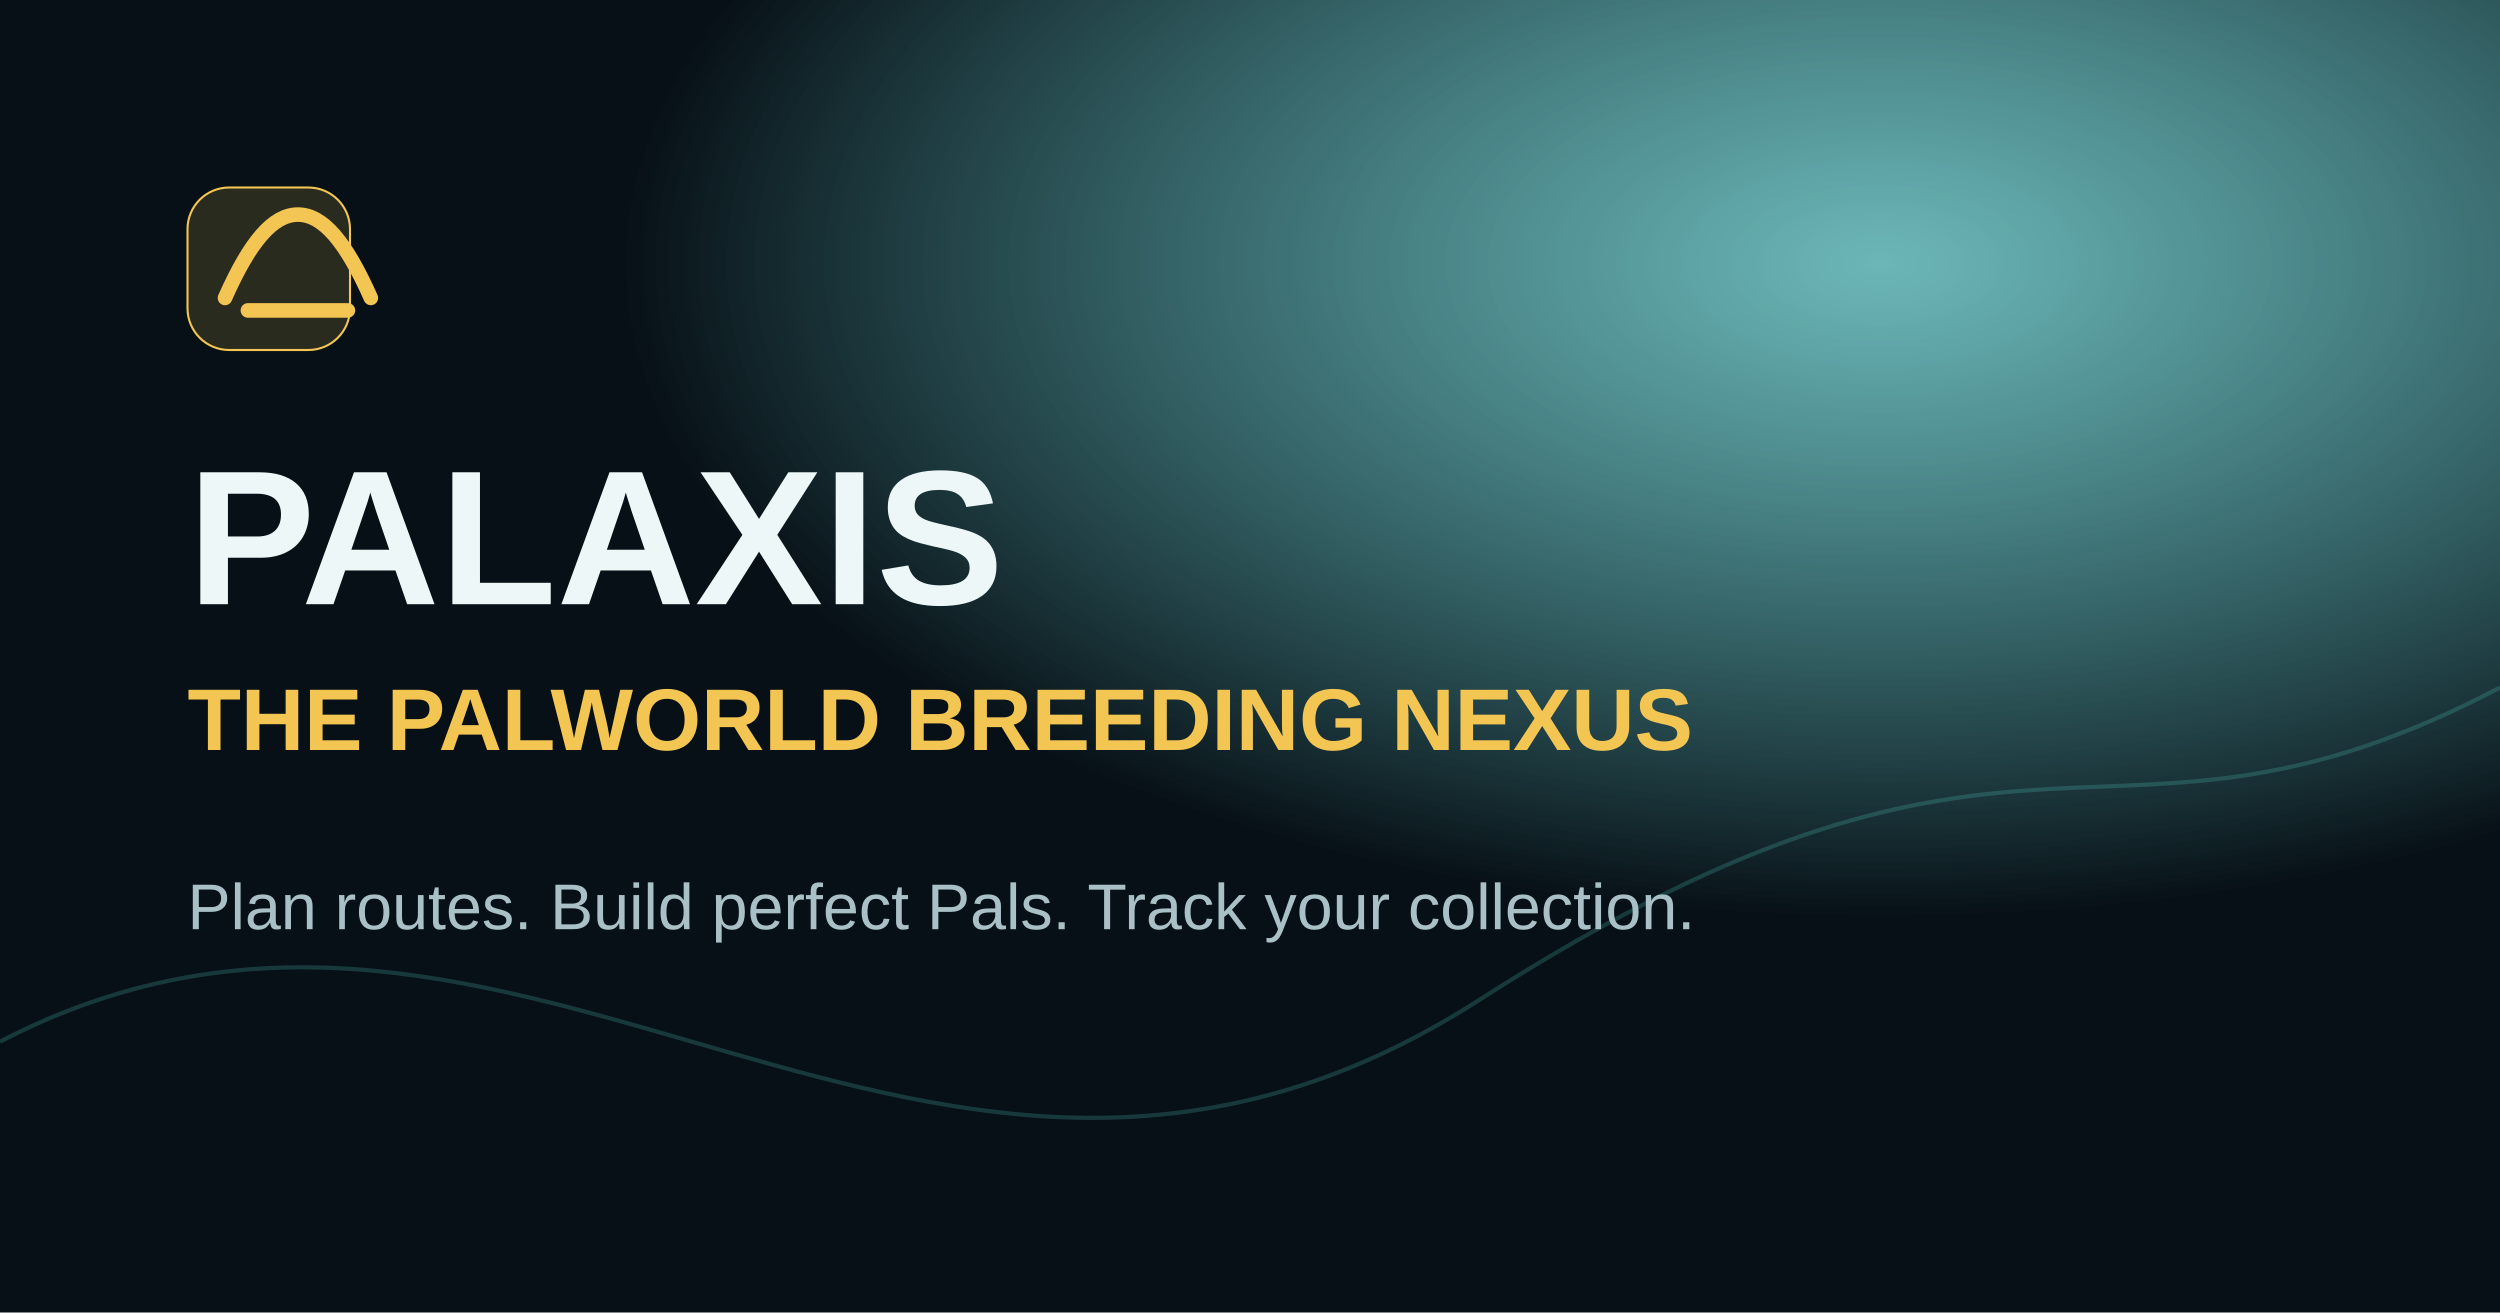
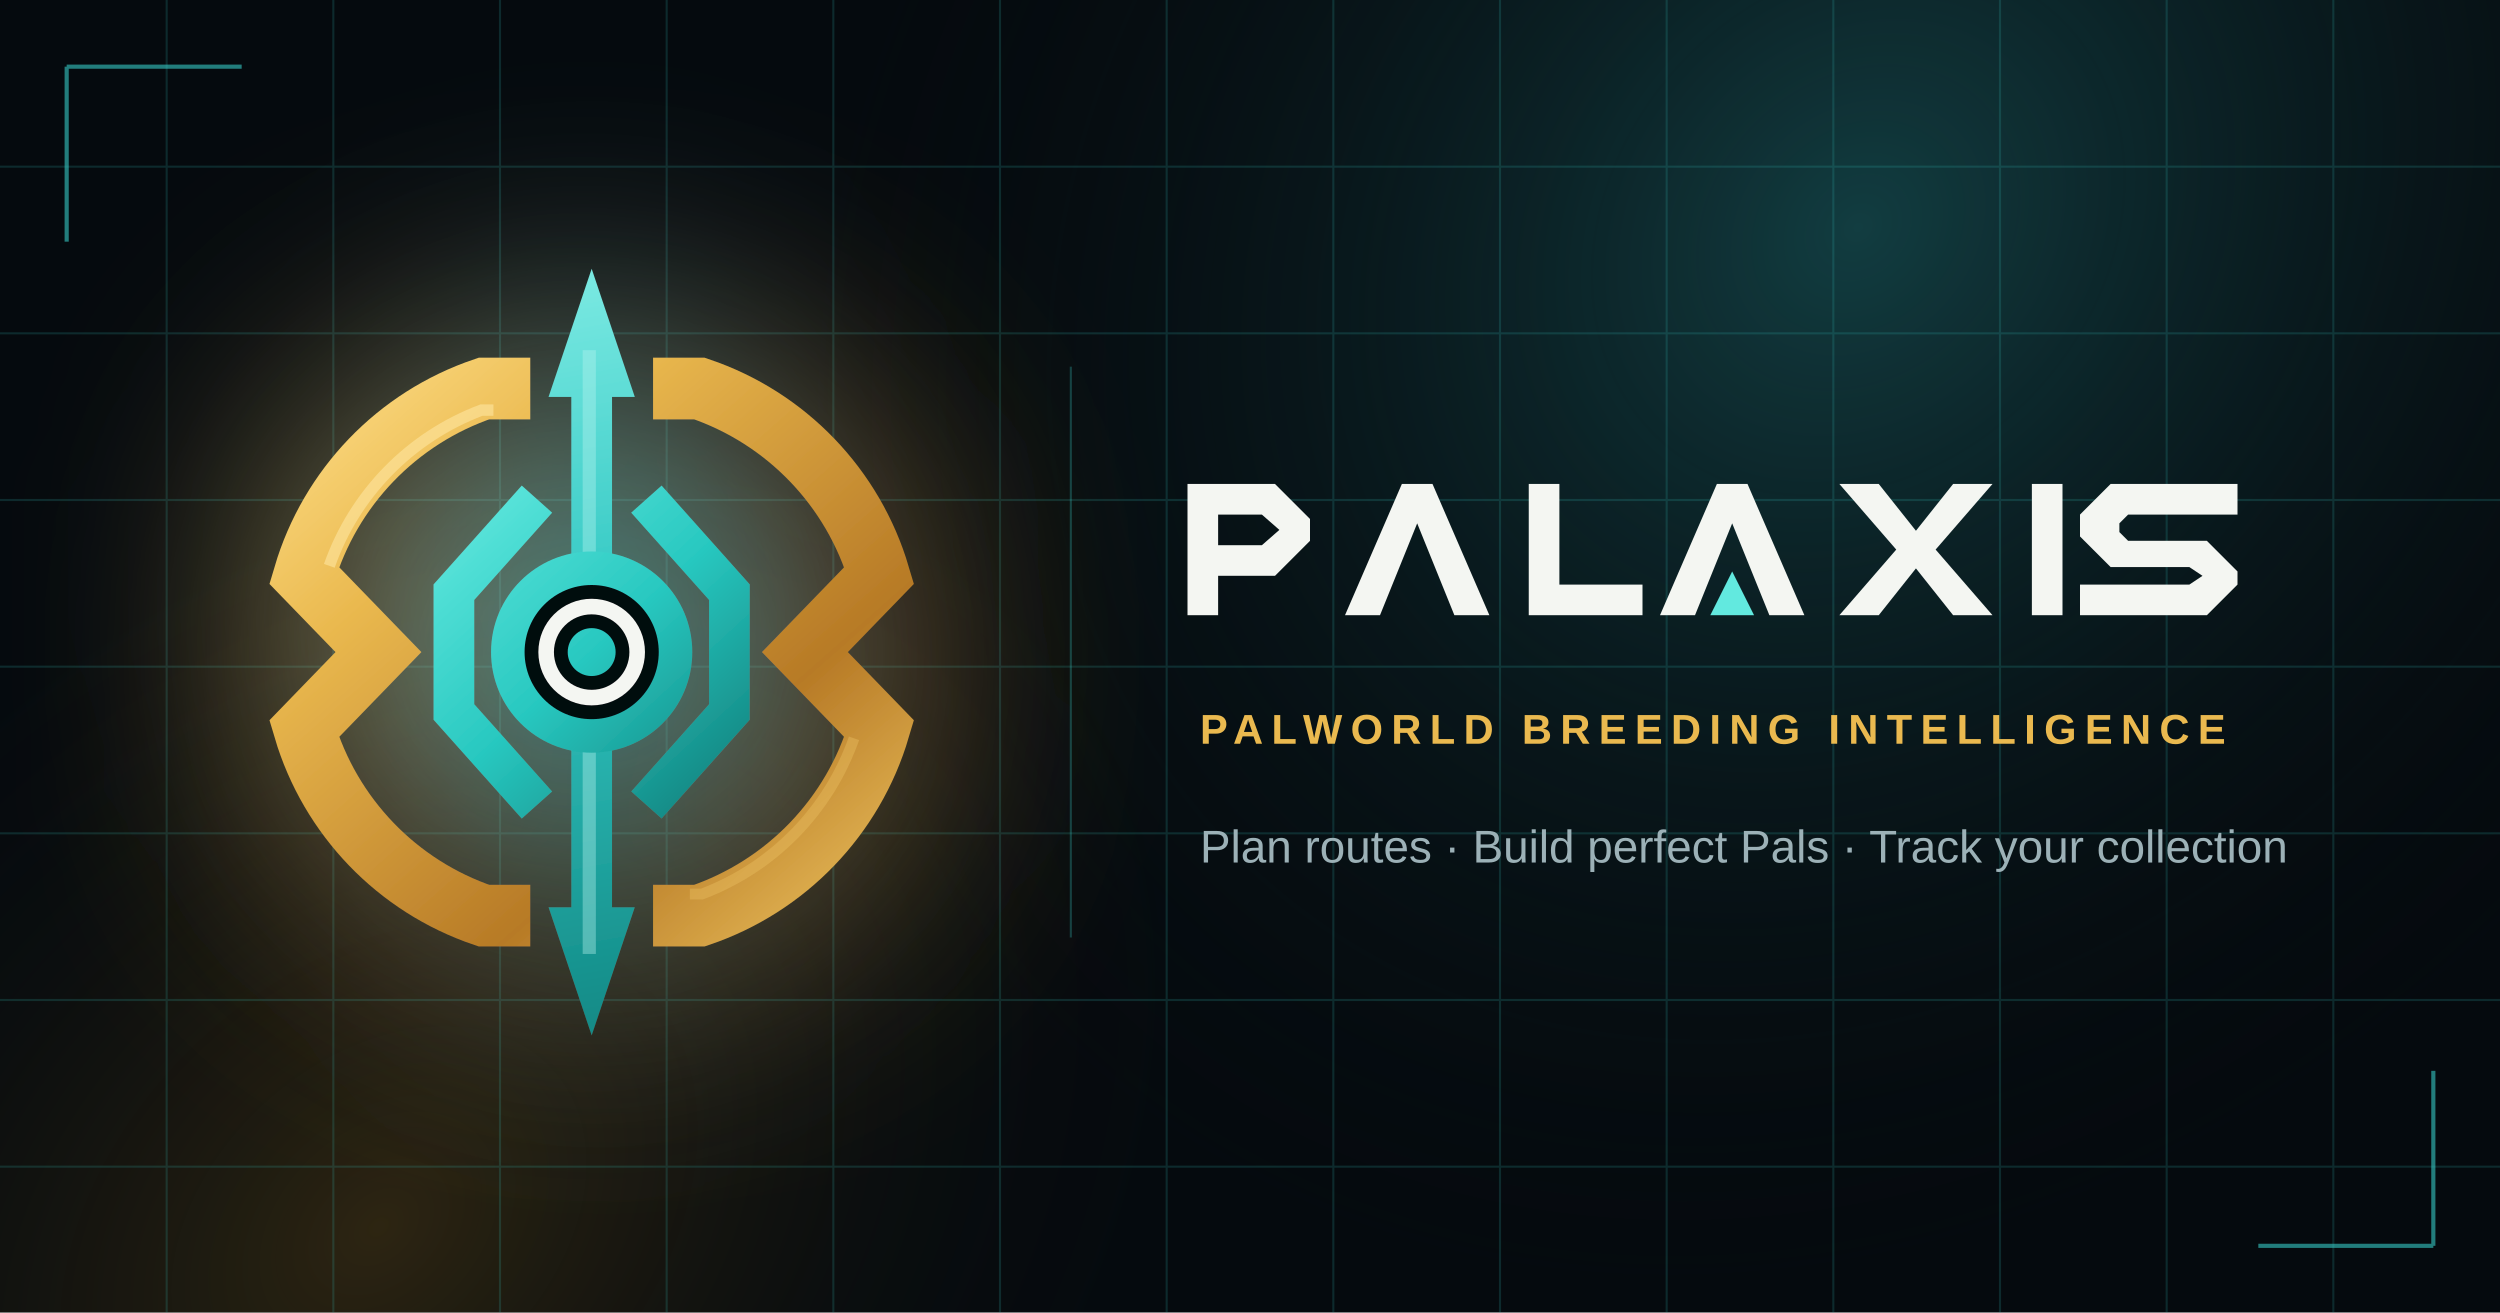
- <svg xmlns="http://www.w3.org/2000/svg" width="1200" height="630" viewBox="0 0 1200 630">
+ <svg xmlns="http://www.w3.org/2000/svg" width="1200" height="630" viewBox="0 0 1200 630" fill="none">
  <defs>
-     <radialGradient id="g" cx="75%" cy="20%">
-       <stop stop-color="#1d8f91" stop-opacity=".65" />
-       <stop offset="1" stop-color="#071016" />
+     <radialGradient id="teal" cx="0" cy="0" r="1" gradientTransform="translate(890 110) rotate(133) scale(560 470)" gradientUnits="userSpaceOnUse">
+       <stop stop-color="#123d41" />
+       <stop offset="1" stop-color="#050a0e" stop-opacity="0" />
    </radialGradient>
+     <radialGradient id="gold" cx="0" cy="0" r="1" gradientTransform="translate(180 590) rotate(-42) scale(460 330)" gradientUnits="userSpaceOnUse">
+       <stop stop-color="#6a4e18" stop-opacity=".4" />
+       <stop offset="1" stop-color="#050a0e" stop-opacity="0" />
+     </radialGradient>
+     <filter id="glow" x="-70%" y="-70%" width="240%" height="240%">
+       <feGaussianBlur stdDeviation="10" result="blur" />
+       <feMerge>
+         <feMergeNode in="blur" />
+         <feMergeNode in="SourceGraphic" />
+       </feMerge>
+     </filter>
+     <linearGradient id="markGold" x1="8" y1="7" x2="52" y2="57" gradientUnits="userSpaceOnUse">
+       <stop stop-color="#ffe08a" />
+       <stop offset=".28" stop-color="#eab94f" />
+       <stop offset=".72" stop-color="#b77a26" />
+       <stop offset="1" stop-color="#e7bb58" />
+     </linearGradient>
+     <linearGradient id="markTeal" x1="27" y1="2" x2="38" y2="62" gradientUnits="userSpaceOnUse">
+       <stop stop-color="#78e8e1" />
+       <stop offset=".42" stop-color="#35c9c4" />
+       <stop offset="1" stop-color="#138b87" />
+     </linearGradient>
+     <linearGradient id="markCore" x1="20" y1="19" x2="44" y2="45" gradientUnits="userSpaceOnUse">
+       <stop stop-color="#62e9df" />
+       <stop offset=".5" stop-color="#28c8c0" />
+       <stop offset="1" stop-color="#117e7a" />
+     </linearGradient>
  </defs>
-   <rect width="1200" height="630" fill="url(#g)" />
-   <path d="M0 500C250 370 445 650 710 480s300-50 490-150" fill="none" stroke="#52cfc1" stroke-opacity=".22" stroke-width="2" />
-   <rect x="90" y="90" width="78" height="78" rx="20" fill="#f3c653" fill-opacity=".15" stroke="#f3c653" />
-   <path d="M108 143c12-27 23-40 35-40s23 13 35 40M119 149h48" fill="none" stroke="#f3c653" stroke-width="7" stroke-linecap="round" />
-   <text x="90" y="290" fill="#edf7f7" font-family="Arial, sans-serif" font-weight="800" font-size="92">PALAXIS</text>
-   <text x="90" y="360" fill="#f3c653" font-family="Arial, sans-serif" font-weight="700" font-size="42">THE PALWORLD BREEDING NEXUS</text>
-   <text x="90" y="446" fill="#a9c1c6" font-family="Arial, sans-serif" font-size="31">Plan routes. Build perfect Pals. Track your collection.</text>
+   <rect width="1200" height="630" fill="#050a0e" />
+   <rect width="1200" height="630" fill="url(#teal)" />
+   <rect width="1200" height="630" fill="url(#gold)" />
+   <g opacity=".17" stroke="#35c9c4">
+     <path d="M0 80h1200M0 160h1200M0 240h1200M0 320h1200M0 400h1200M0 480h1200M0 560h1200" />
+     <path d="M80 0v630M160 0v630M240 0v630M320 0v630M400 0v630M480 0v630M560 0v630M640 0v630M720 0v630M800 0v630M880 0v630M960 0v630M1040 0v630M1120 0v630" />
+   </g>
+   <path d="M32 32h84M32 32v84M1168 598h-84M1168 598v-84" stroke="#35c9c4" stroke-width="2" opacity=".6" />
+   <g transform="translate(100 129) scale(5.75)" filter="url(#glow)">
+     <path d="M24.3 10H23A23.5 23.5 0 0 0 8 25.6L14.2 32 8 38.4A23.5 23.5 0 0 0 23 54h1.3M39.7 10H41A23.5 23.5 0 0 1 56 25.6L49.8 32l6.2 6.4A23.5 23.5 0 0 1 41 54h-1.3" stroke="url(#markGold)" stroke-width="5.15" stroke-linecap="square" stroke-linejoin="miter" />
+     <path d="M23.8 11.8h-1A21.5 21.5 0 0 0 10.1 24.8" stroke="#ffe8a5" stroke-opacity=".56" stroke-width=".95" />
+     <path d="M40.2 52.2h1A21.5 21.5 0 0 0 53.9 39.2" stroke="#f1c96a" stroke-opacity=".34" stroke-width=".9" />
+     <path d="M32 0 35.6 10.7h-1.9v42.6h1.9L32 64l-3.6-10.7h1.9V10.7h-1.9L32 0Z" fill="url(#markTeal)" />
+     <path d="M31.25 6.8h1.1v50.4h-1.1Z" fill="#b8f5f0" fill-opacity=".38" />
+     <path d="M26.3 20.5 20.5 27v10l5.8 6.5M37.7 20.5l5.8 6.5v10l-5.8 6.5" stroke="url(#markCore)" stroke-width="3.4" stroke-linecap="square" stroke-linejoin="miter" />
+     <circle cx="32" cy="32" r="7" fill="#050a0e" stroke="url(#markCore)" stroke-width="2.8" />
+     <circle cx="32" cy="32" r="3.8" fill="#050a0e" stroke="#f4f6f2" stroke-width="1.3" />
+     <circle cx="32" cy="32" r="2" fill="url(#markCore)" />
+   </g>
+   <path d="M514 176v274" stroke="#35c9c4" opacity=".28" />
+   <g transform="translate(570 226) scale(2.1)" fill="#f4f6f2">
+     <path fill-rule="evenodd" d="M0 3h20l8 8v5l-8 8H7v9H0V3Zm7 7v7h10l4-3.5-4-3.5H7Z" />
+     <path d="M36 33 49 3h7l13 30h-8L52.5 12 44 33h-8ZM78 3h7v23h19v7H78V3ZM108 33l13-30h7l13 30h-8l-8.5-21-8.5 21h-8ZM149 3h9l8.5 10.7L175 3h9l-13 15 13 15h-9l-8.5-10.7L158 33h-9l13-15-13-15ZM193 3h7v30h-7ZM211 3h29v7h-25l-2 2v2l2 2h18l7 7v3l-7 7h-29v-7h25l3-2-3-2h-18l-7-7v-5l7-7Z" />
+     <path d="m124.5 23 5 10h-10l5-10Z" fill="#62e9df" />
+   </g>
+   <text x="576" y="357" fill="#eab94f" font-family="Oxanium, Arial, sans-serif" font-size="20" font-weight="700" letter-spacing="4">PALWORLD BREEDING INTELLIGENCE</text>
+   <text x="576" y="414" fill="#9cb1b7" font-family="Oxanium, Arial, sans-serif" font-size="22">Plan routes · Build perfect Pals · Track your collection</text>
</svg>
